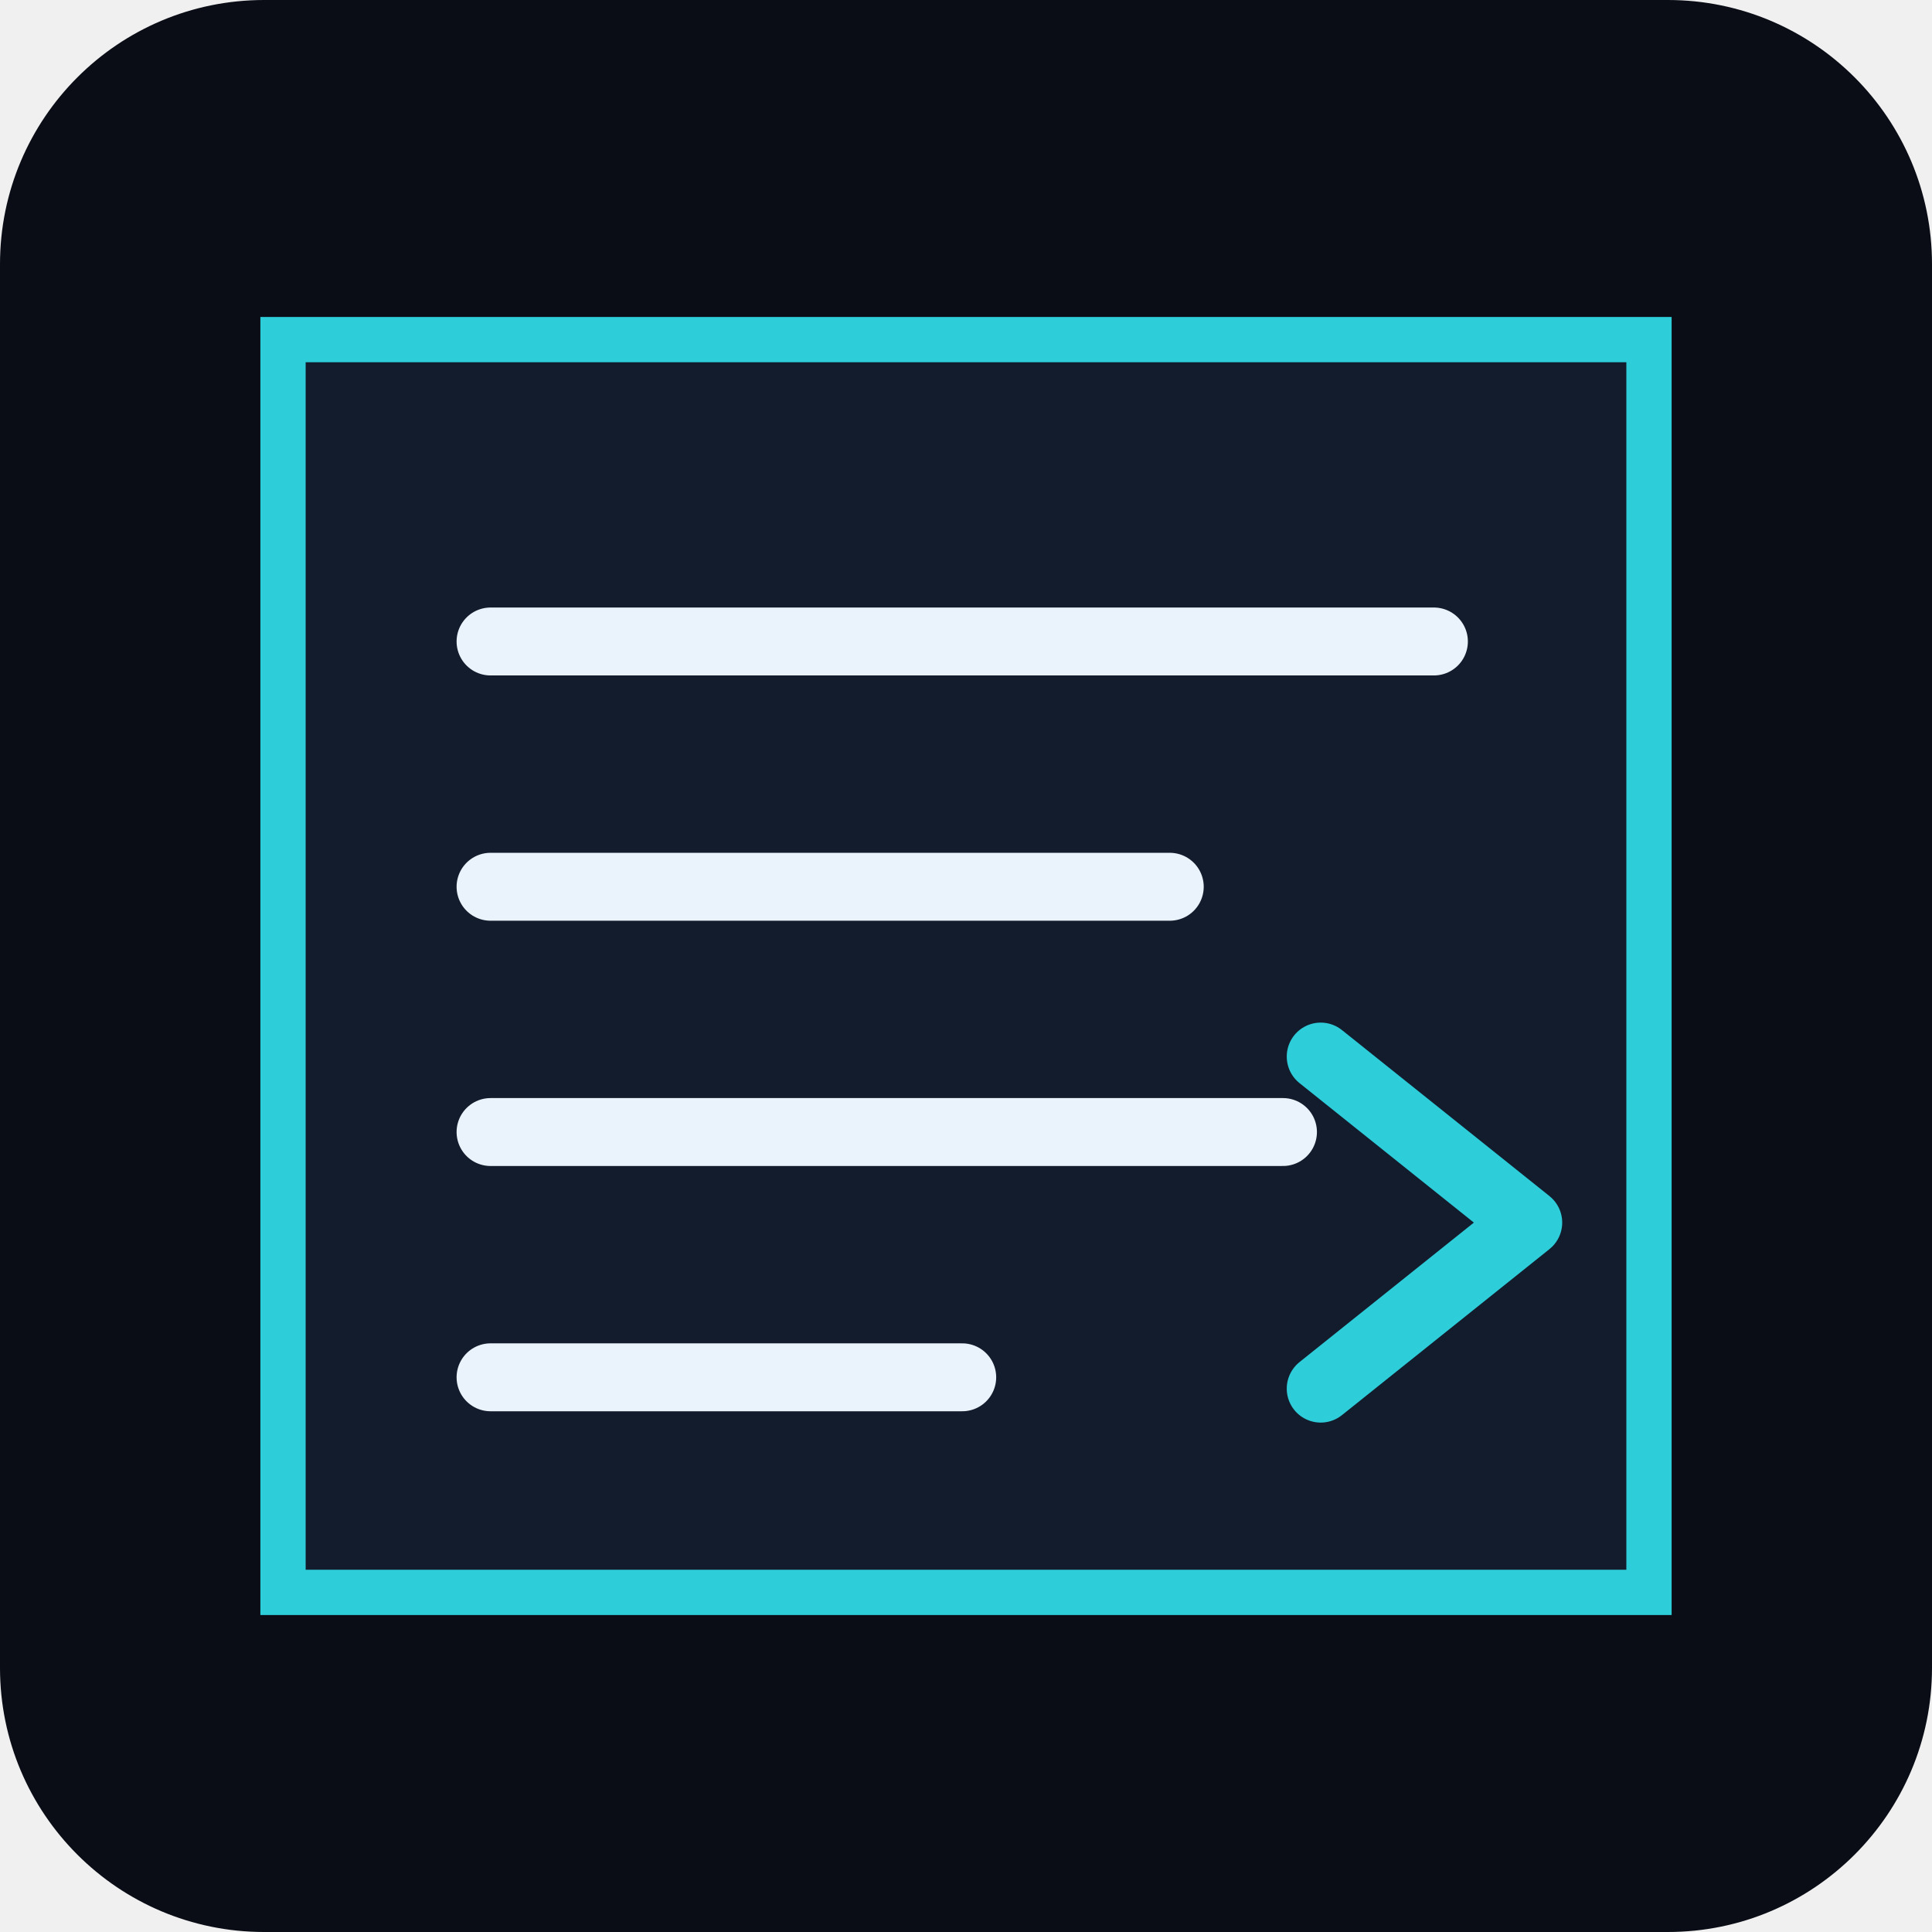
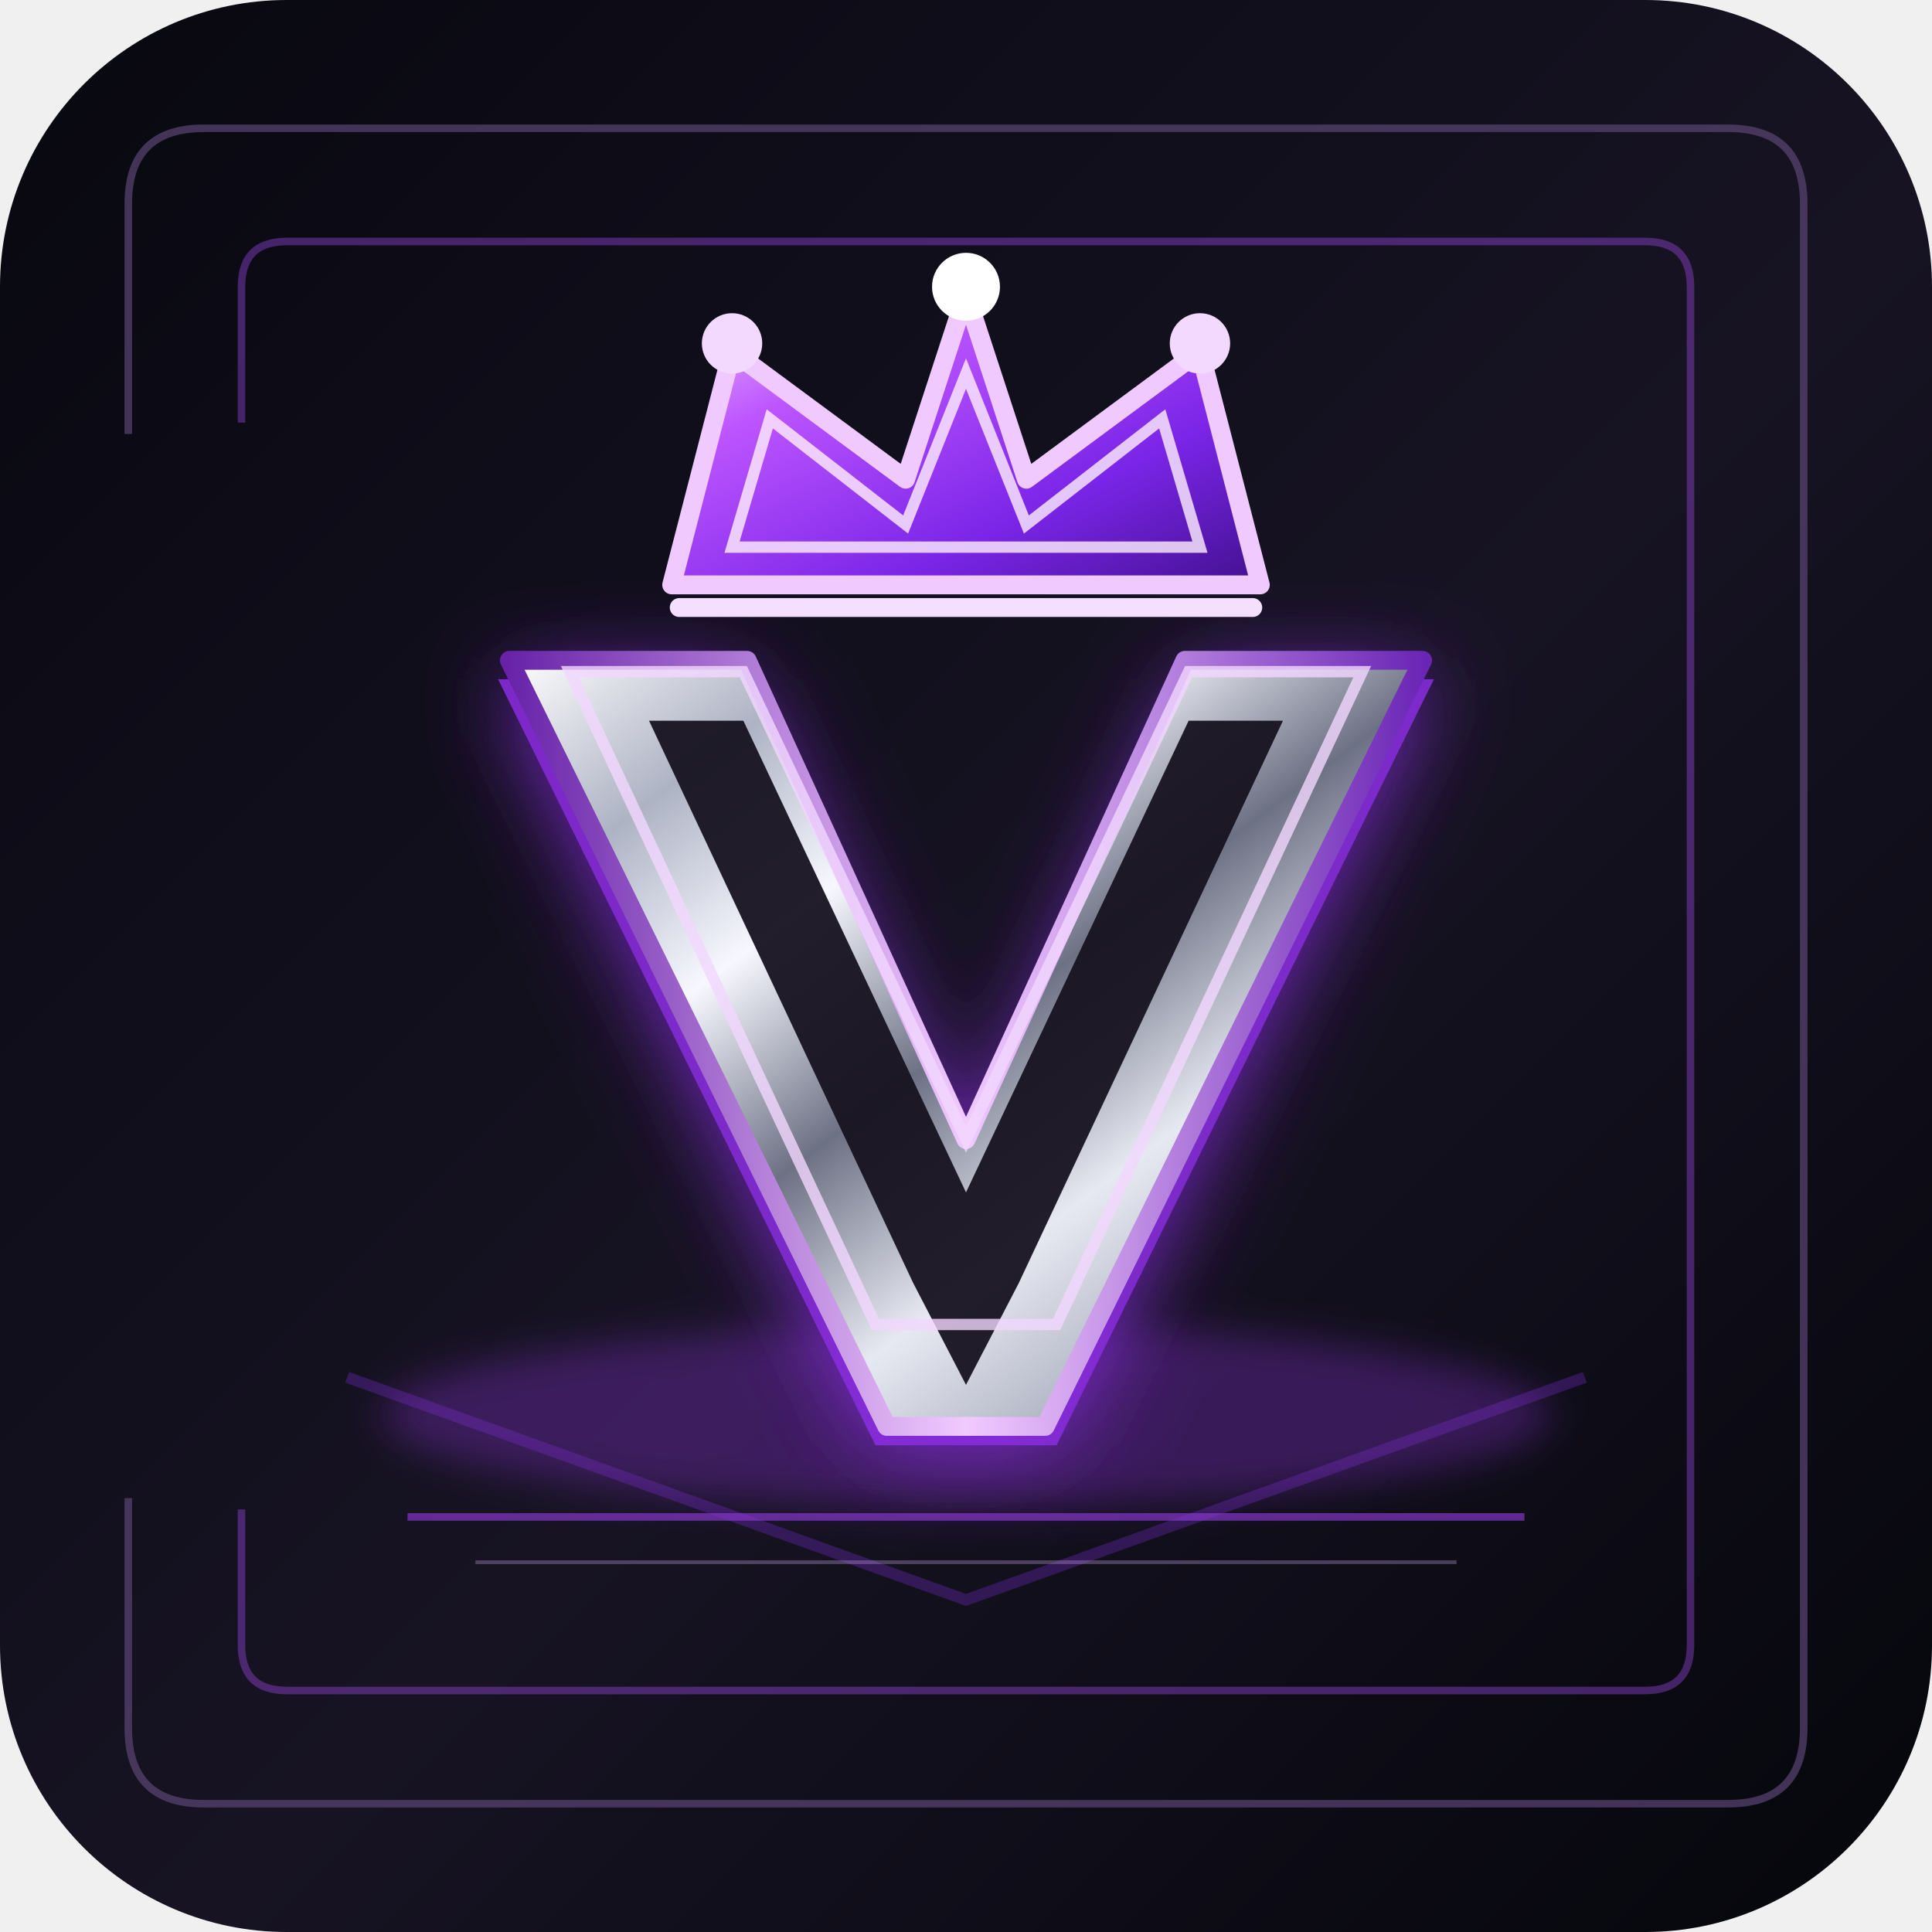
<svg xmlns="http://www.w3.org/2000/svg" width="512" height="512" viewBox="0 0 512 512">
-   <rect width="512" height="512" rx="70" fill="#0a0d16" />
-   <path d="M75 90h362v332H75z" fill="#131c2c" stroke="#2dcdda" stroke-width="12" />
-   <path d="M130 170h250M130 235h180M130 300h210M130 365h125" stroke="#eaf2fb" stroke-width="18" stroke-linecap="round" />
-   <path d="M350 280l55 44-55 44" fill="none" stroke="#2dcdda" stroke-width="18" stroke-linecap="round" stroke-linejoin="round" />
+   <defs>
+     <linearGradient id="bg" x1="0" y1="0" x2="1" y2="1">
+       <stop offset="0" stop-color="#080810" />
+       <stop offset=".55" stop-color="#171323" />
+       <stop offset="1" stop-color="#05060b" />
+     </linearGradient>
+     <linearGradient id="metal" x1="0" y1="0" x2="0.9" y2="1">
+       <stop offset="0" stop-color="#ffffff" />
+       <stop offset=".18" stop-color="#aeb3c4" />
+       <stop offset=".34" stop-color="#f7f8ff" />
+       <stop offset=".52" stop-color="#6d7184" />
+       <stop offset=".7" stop-color="#e7e9f2" />
+       <stop offset="1" stop-color="#777b91" />
+     </linearGradient>
+     <linearGradient id="violet" x1="0" y1="0" x2="1" y2="1">
+       <stop offset="0" stop-color="#f0c7ff" />
+       <stop offset=".28" stop-color="#bd55ff" />
+       <stop offset=".68" stop-color="#7b25e8" />
+       <stop offset="1" stop-color="#42108f" />
+     </linearGradient>
+     <linearGradient id="edge" x1="0" y1="0" x2="1" y2="0">
+       <stop offset="0" stop-color="#6722a8" />
+       <stop offset=".5" stop-color="#f1caff" />
+       <stop offset="1" stop-color="#6a25b5" />
+     </linearGradient>
+     <filter id="glow" x="-60%" y="-60%" width="220%" height="220%">
+       <feGaussianBlur stdDeviation="12" result="blur" />
+       <feMerge>
+         <feMergeNode in="blur" />
+         <feMergeNode in="SourceGraphic" />
+       </feMerge>
+     </filter>
+     <filter id="shadow" x="-30%" y="-30%" width="160%" height="160%">
+       <feGaussianBlur stdDeviation="5" />
+     </filter>
+   </defs>
+   <rect width="512" height="512" rx="76" fill="url(#bg)" />
+   <path d="M34 115V54Q34 34 54 34H458Q478 34 478 54V458Q478 478 458 478H54Q34 478 34 458V397" fill="none" stroke="#55416e" stroke-width="2" opacity=".75" />
+   <path d="M64 112V76Q64 64 76 64H436Q448 64 448 76V436Q448 448 436 448H76Q64 448 64 436V400" fill="none" stroke="#a54cf2" stroke-width="2" opacity=".38" />
+   <path d="M92 365L256 424L420 365" fill="none" stroke="#792bd0" stroke-width="3" opacity=".32" />
+   <ellipse cx="256" cy="375" rx="155" ry="24" fill="#8e31dc" opacity=".32" filter="url(#shadow)" />
+   <g filter="url(#glow)" opacity=".85">
+     <path d="M132 180L232 383H280L380 180H316L256 309L196 180Z" fill="#8f2fe9" />
+   </g>
+   <path d="M135 175L235 378H277L377 175H314L256 302L198 175Z" fill="url(#metal)" stroke="url(#edge)" stroke-width="5" stroke-linejoin="round" />
+   <path d="M172 191L242 340L256 367L270 340L340 191H315L256 316L197 191Z" fill="#171321" opacity=".95" />
+   <path d="M151 178L197 178L256 302L315 178L361 178L280 351H232Z" fill="none" stroke="#f3d7ff" stroke-width="3" opacity=".8" />
+   <path d="M178 155L194 93L240 127L256 78L272 127L318 93L334 155Z" fill="url(#violet)" stroke="#f0caff" stroke-width="5" stroke-linejoin="round" />
+   <path d="M194 145L204 111L240 139L256 99L272 139L308 111L318 145Z" fill="none" stroke="#fff0ff" stroke-width="3" opacity=".8" />
+   <circle cx="194" cy="91" r="8" fill="#f4d9ff" />
+   <circle cx="256" cy="76" r="9" fill="#ffffff" />
+   <circle cx="318" cy="91" r="8" fill="#f4d9ff" />
+   <path d="M180 161H332" stroke="#f5dfff" stroke-width="5" stroke-linecap="round" />
+   <path d="M108 402H404" stroke="#8b39d2" stroke-width="2" opacity=".65" />
+   <path d="M126 414H386" stroke="#d5b2f0" stroke-width="1" opacity=".3" />
</svg>
